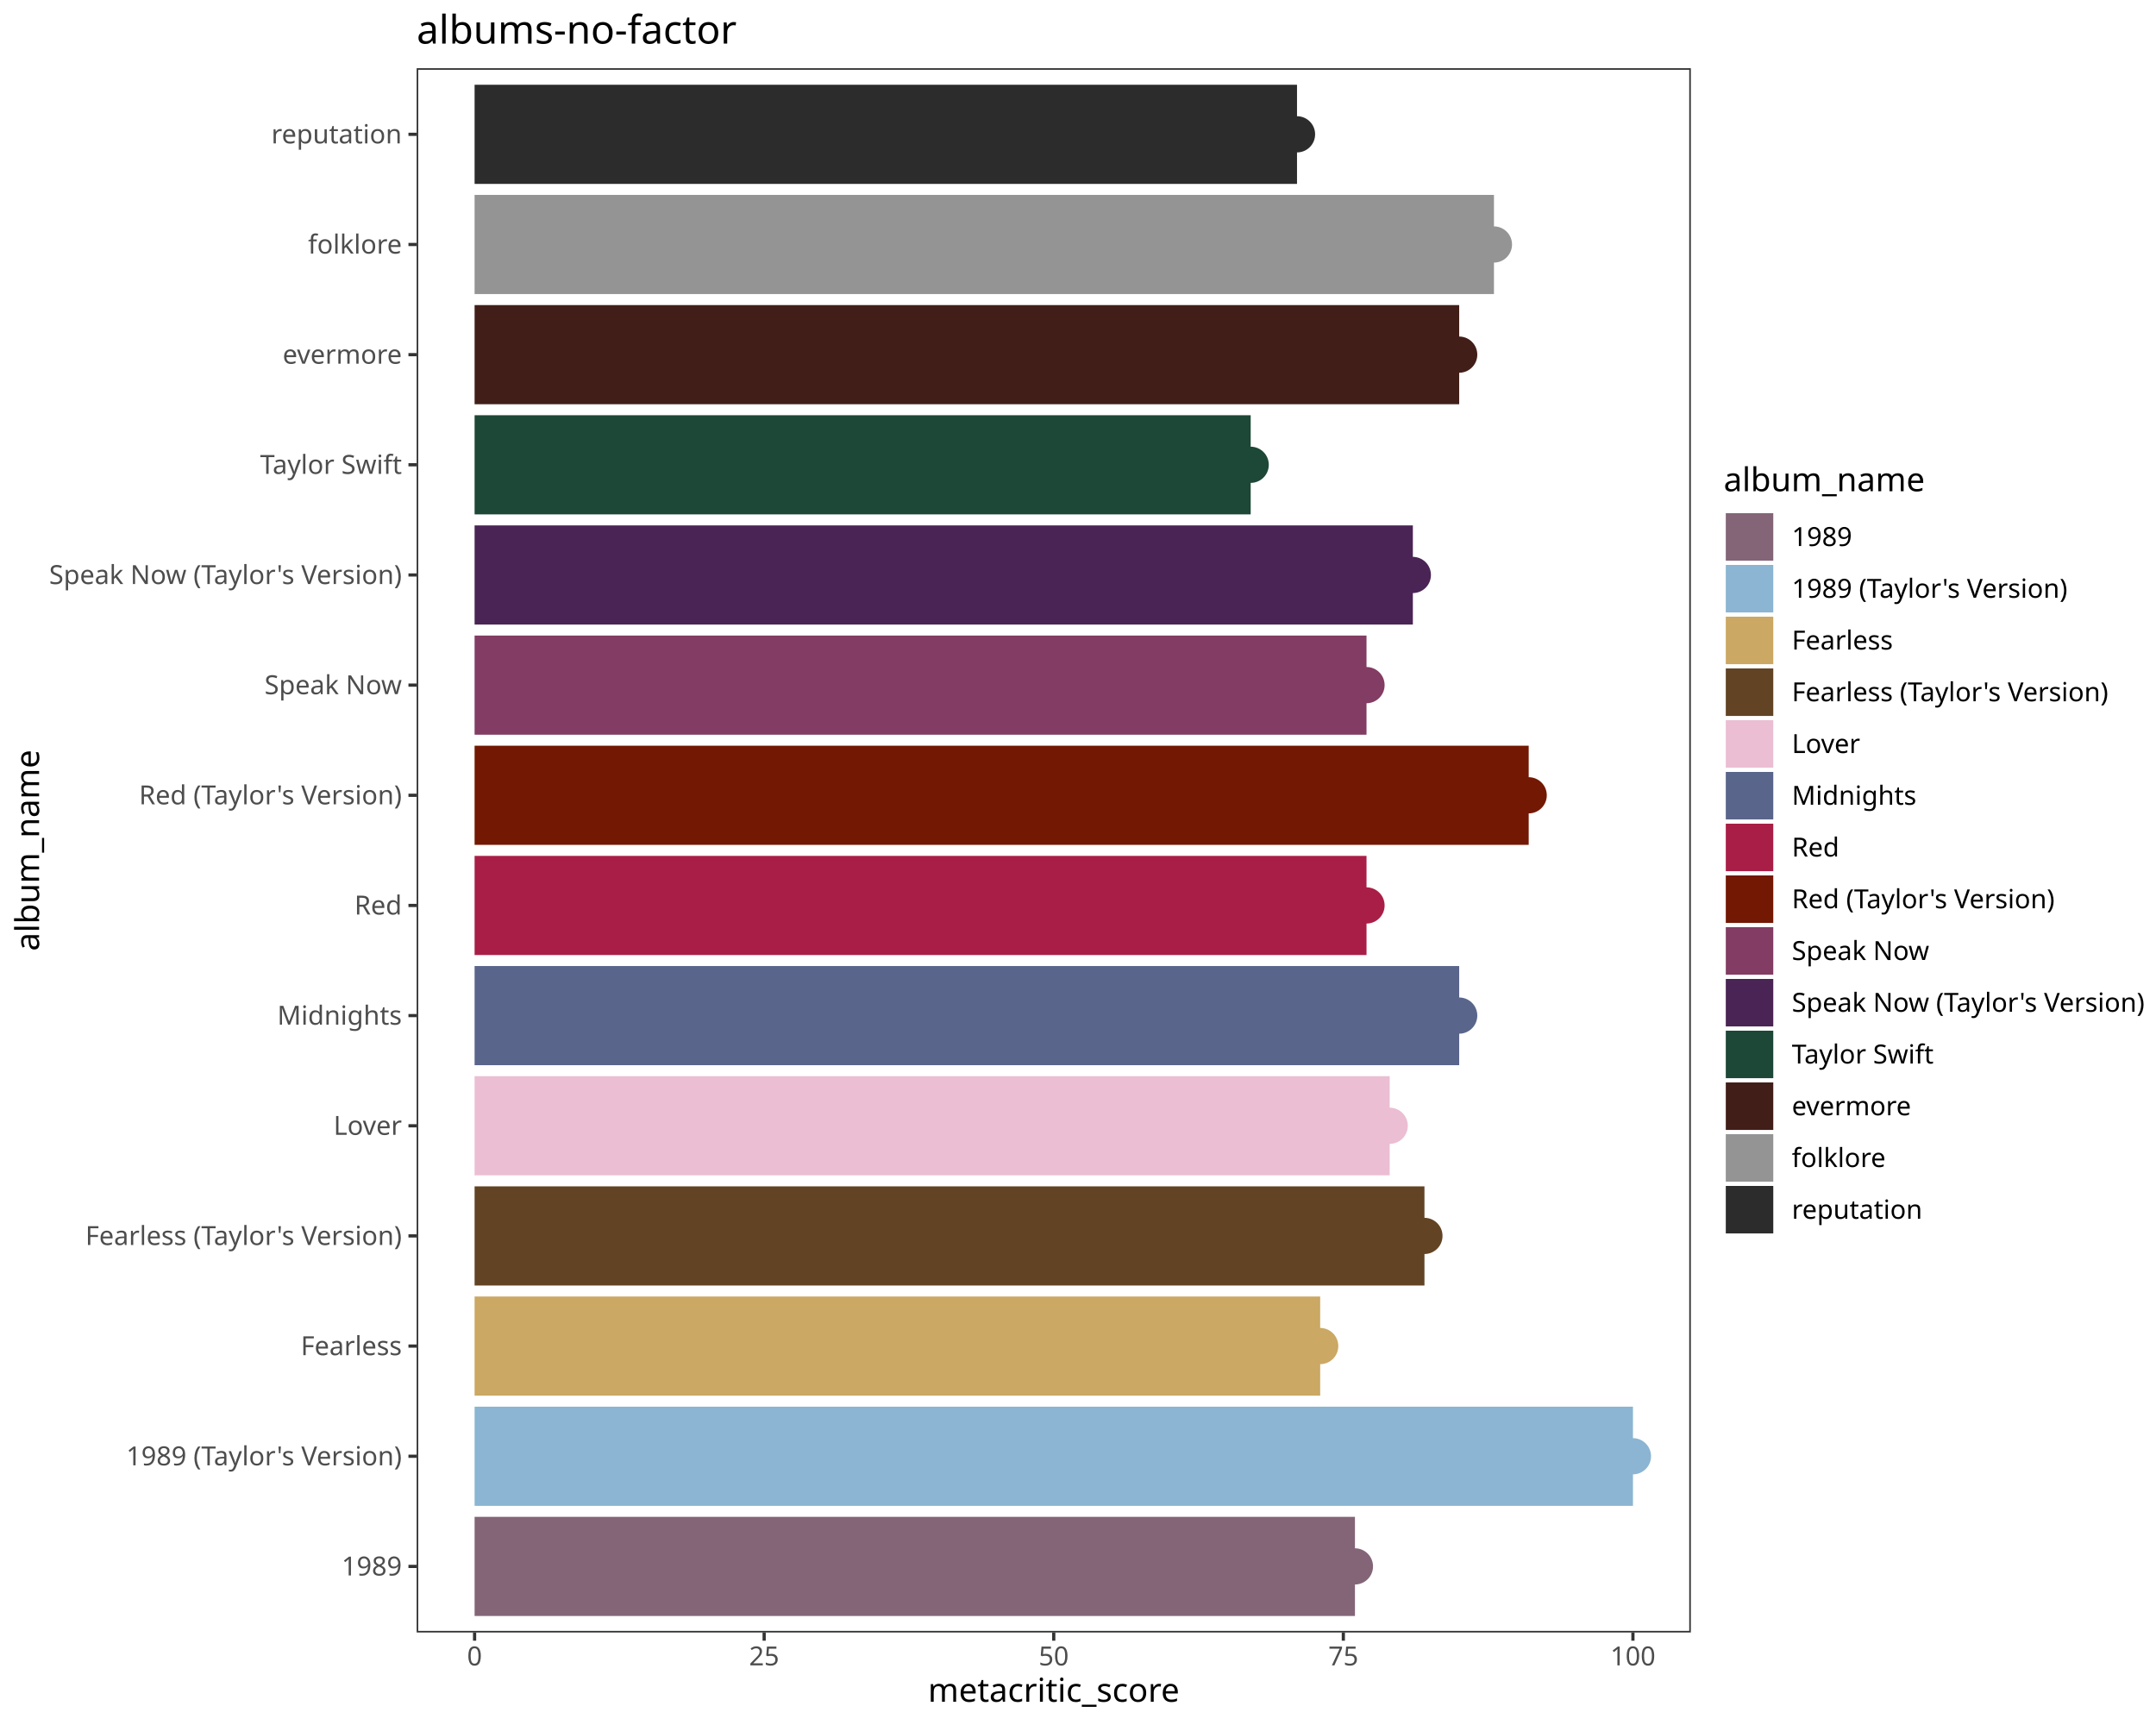
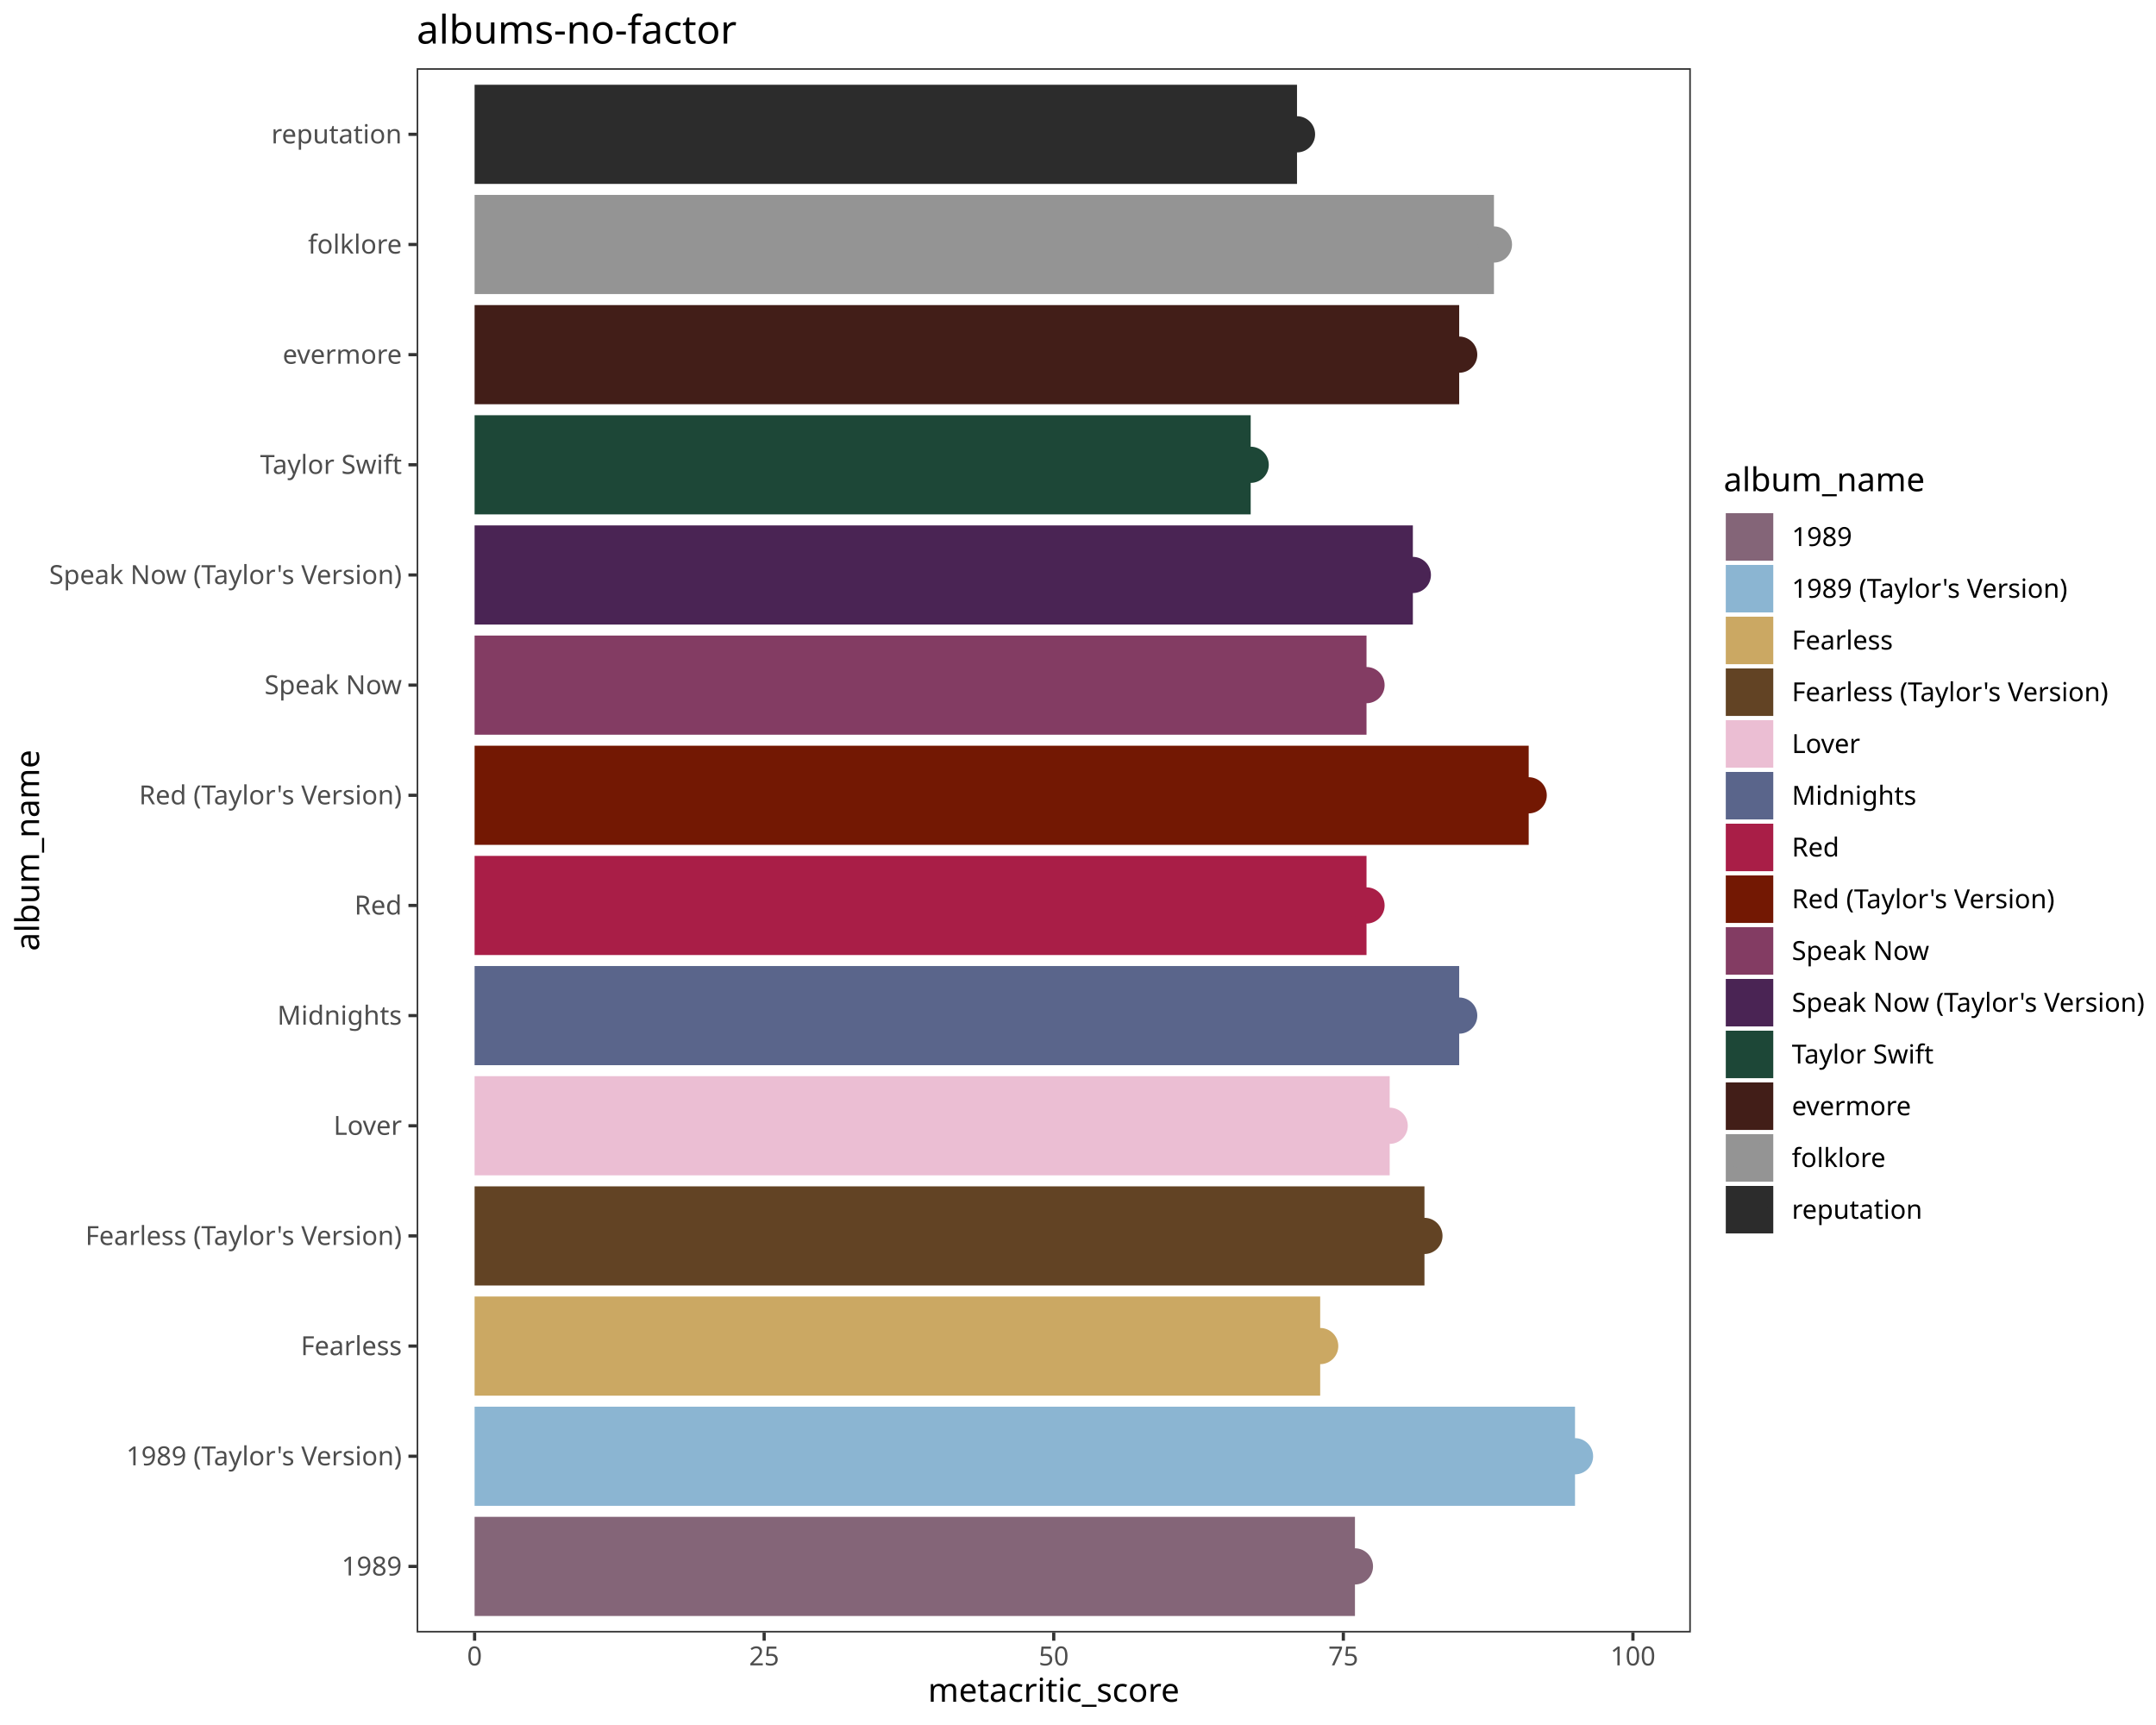
<svg xmlns="http://www.w3.org/2000/svg" class="svglite" data-engine-version="2.0" width="720.00pt" height="576.00pt" viewBox="0 0 720.00 576.00">
  <defs>
    <style type="text/css">
    .svglite line, .svglite polyline, .svglite polygon, .svglite path, .svglite rect, .svglite circle {
      fill: none;
      stroke: #000000;
      stroke-linecap: round;
      stroke-linejoin: round;
      stroke-miterlimit: 10.00;
    }
  </style>
  </defs>
  <rect width="100%" height="100%" style="stroke: none; fill: #FFFFFF;" />
  <defs>
    <clipPath id="cpMC4wMHw3MjAuMDB8MC4wMHw1NzYuMDA=">
      <rect x="0.00" y="0.00" width="720.00" height="576.00" />
    </clipPath>
  </defs>
  <g clip-path="url(#cpMC4wMHw3MjAuMDB8MC4wMHw1NzYuMDA=)">
    <rect x="0.00" y="0.00" width="720.00" height="576.00" style="stroke-width: 1.07; stroke: #FFFFFF; fill: #FFFFFF;" />
  </g>
  <defs>
    <clipPath id="cpMTM5LjE0fDU2NC42NnwyMi43OHw1NDUuMTE=">
      <rect x="139.14" y="22.78" width="425.52" height="522.33" />
    </clipPath>
  </defs>
  <g clip-path="url(#cpMTM5LjE0fDU2NC42NnwyMi43OHw1NDUuMTE=)">
    <rect x="139.14" y="22.78" width="425.52" height="522.33" style="stroke-width: 1.07; stroke: none; fill: #FFFFFF;" />
    <rect x="158.49" y="138.65" width="259.18" height="33.11" style="stroke-width: 1.07; stroke: none; stroke-linecap: butt; stroke-linejoin: miter; fill: #1D4737;" />
    <rect x="158.49" y="432.92" width="282.39" height="33.11" style="stroke-width: 1.07; stroke: none; stroke-linecap: butt; stroke-linejoin: miter; fill: #CBA863;" />
    <rect x="158.49" y="212.22" width="297.86" height="33.11" style="stroke-width: 1.07; stroke: none; stroke-linecap: butt; stroke-linejoin: miter; fill: #833C63;" />
    <rect x="158.49" y="285.79" width="297.86" height="33.11" style="stroke-width: 1.07; stroke: none; stroke-linecap: butt; stroke-linejoin: miter; fill: #A91E47;" />
    <rect x="158.49" y="506.49" width="294.00" height="33.11" style="stroke-width: 1.07; stroke: none; stroke-linecap: butt; stroke-linejoin: miter; fill: #846578;" />
    <rect x="158.49" y="28.30" width="274.65" height="33.11" style="stroke-width: 1.07; stroke: none; stroke-linecap: butt; stroke-linejoin: miter; fill: #2C2C2C;" />
    <rect x="158.49" y="359.35" width="305.60" height="33.11" style="stroke-width: 1.07; stroke: none; stroke-linecap: butt; stroke-linejoin: miter; fill: #EBBED3;" />
    <rect x="158.49" y="65.08" width="340.42" height="33.11" style="stroke-width: 1.07; stroke: none; stroke-linecap: butt; stroke-linejoin: miter; fill: #949494;" />
    <rect x="158.49" y="101.87" width="328.81" height="33.11" style="stroke-width: 1.07; stroke: none; stroke-linecap: butt; stroke-linejoin: miter; fill: #421E18;" />
    <rect x="158.49" y="396.14" width="317.21" height="33.11" style="stroke-width: 1.07; stroke: none; stroke-linecap: butt; stroke-linejoin: miter; fill: #624324;" />
    <rect x="158.49" y="249.00" width="352.02" height="33.11" style="stroke-width: 1.07; stroke: none; stroke-linecap: butt; stroke-linejoin: miter; fill: #731803;" />
    <rect x="158.49" y="322.57" width="328.81" height="33.11" style="stroke-width: 1.07; stroke: none; stroke-linecap: butt; stroke-linejoin: miter; fill: #5A658B;" />
    <rect x="158.49" y="175.44" width="313.34" height="33.11" style="stroke-width: 1.07; stroke: none; stroke-linecap: butt; stroke-linejoin: miter; fill: #4A2454;" />
-     <rect x="158.49" y="469.71" width="386.84" height="33.11" style="stroke-width: 1.07; stroke: none; stroke-linecap: butt; stroke-linejoin: miter; fill: #8BB5D2;" />
+     <rect x="158.49" y="469.71" width="367.49" height="33.11" style="stroke-width: 1.07; stroke: none; stroke-linecap: butt; stroke-linejoin: miter; fill: #8BB5D2;" />
    <circle cx="417.67" cy="155.20" r="5.69" style="stroke-width: 0.71; stroke: #1D4737; fill: #1D4737;" />
    <circle cx="440.88" cy="449.47" r="5.69" style="stroke-width: 0.71; stroke: #CBA863; fill: #CBA863;" />
    <circle cx="456.35" cy="228.77" r="5.69" style="stroke-width: 0.71; stroke: #833C63; fill: #833C63;" />
    <circle cx="456.35" cy="302.34" r="5.69" style="stroke-width: 0.71; stroke: #A91E47; fill: #A91E47;" />
    <circle cx="452.48" cy="523.04" r="5.69" style="stroke-width: 0.71; stroke: #846578; fill: #846578;" />
    <circle cx="433.14" cy="44.85" r="5.69" style="stroke-width: 0.71; stroke: #2C2C2C; fill: #2C2C2C;" />
    <circle cx="464.09" cy="375.91" r="5.69" style="stroke-width: 0.71; stroke: #EBBED3; fill: #EBBED3;" />
    <circle cx="498.90" cy="81.64" r="5.69" style="stroke-width: 0.71; stroke: #949494; fill: #949494;" />
    <circle cx="487.30" cy="118.42" r="5.69" style="stroke-width: 0.71; stroke: #421E18; fill: #421E18;" />
    <circle cx="475.69" cy="412.69" r="5.69" style="stroke-width: 0.71; stroke: #624324; fill: #624324;" />
    <circle cx="510.51" cy="265.56" r="5.69" style="stroke-width: 0.71; stroke: #731803; fill: #731803;" />
    <circle cx="487.30" cy="339.12" r="5.69" style="stroke-width: 0.71; stroke: #5A658B; fill: #5A658B;" />
    <circle cx="471.82" cy="191.99" r="5.69" style="stroke-width: 0.71; stroke: #4A2454; fill: #4A2454;" />
-     <circle cx="545.32" cy="486.26" r="5.69" style="stroke-width: 0.71; stroke: #8BB5D2; fill: #8BB5D2;" />
+     <circle cx="525.98" cy="486.26" r="5.69" style="stroke-width: 0.71; stroke: #8BB5D2; fill: #8BB5D2;" />
    <rect x="139.14" y="22.78" width="425.52" height="522.33" style="stroke-width: 1.07; stroke: #333333;" />
  </g>
  <g clip-path="url(#cpMC4wMHw3MjAuMDB8MC4wMHw1NzYuMDA=)">
    <text x="134.21" y="526.07" text-anchor="end" style="font-size: 8.80px; fill: #4D4D4D; font-family: sans;" textLength="19.58px" lengthAdjust="spacingAndGlyphs">1989</text>
    <text x="134.21" y="489.29" text-anchor="end" style="font-size: 8.80px; fill: #4D4D4D; font-family: sans;" textLength="90.71px" lengthAdjust="spacingAndGlyphs">1989 (Taylor's Version)</text>
    <text x="134.21" y="452.50" text-anchor="end" style="font-size: 8.80px; fill: #4D4D4D; font-family: sans;" textLength="33.75px" lengthAdjust="spacingAndGlyphs">Fearless</text>
    <text x="134.21" y="415.72" text-anchor="end" style="font-size: 8.80px; fill: #4D4D4D; font-family: sans;" textLength="104.88px" lengthAdjust="spacingAndGlyphs">Fearless (Taylor's Version)</text>
    <text x="134.21" y="378.94" text-anchor="end" style="font-size: 8.80px; fill: #4D4D4D; font-family: sans;" textLength="22.02px" lengthAdjust="spacingAndGlyphs">Lover</text>
    <text x="134.21" y="342.15" text-anchor="end" style="font-size: 8.80px; fill: #4D4D4D; font-family: sans;" textLength="37.67px" lengthAdjust="spacingAndGlyphs">Midnights</text>
    <text x="134.21" y="305.37" text-anchor="end" style="font-size: 8.80px; fill: #4D4D4D; font-family: sans;" textLength="16.15px" lengthAdjust="spacingAndGlyphs">Red</text>
    <text x="134.21" y="268.58" text-anchor="end" style="font-size: 8.80px; fill: #4D4D4D; font-family: sans;" textLength="87.27px" lengthAdjust="spacingAndGlyphs">Red (Taylor's Version)</text>
    <text x="134.21" y="231.80" text-anchor="end" style="font-size: 8.80px; fill: #4D4D4D; font-family: sans;" textLength="45.01px" lengthAdjust="spacingAndGlyphs">Speak Now</text>
    <text x="134.21" y="195.02" text-anchor="end" style="font-size: 8.80px; fill: #4D4D4D; font-family: sans;" textLength="116.14px" lengthAdjust="spacingAndGlyphs">Speak Now (Taylor's Version)</text>
    <text x="134.21" y="158.23" text-anchor="end" style="font-size: 8.80px; fill: #4D4D4D; font-family: sans;" textLength="45.97px" lengthAdjust="spacingAndGlyphs">Taylor Swift</text>
    <text x="134.21" y="121.45" text-anchor="end" style="font-size: 8.80px; fill: #4D4D4D; font-family: sans;" textLength="37.18px" lengthAdjust="spacingAndGlyphs">evermore</text>
    <text x="134.21" y="84.67" text-anchor="end" style="font-size: 8.80px; fill: #4D4D4D; font-family: sans;" textLength="28.37px" lengthAdjust="spacingAndGlyphs">folklore</text>
    <text x="134.21" y="47.88" text-anchor="end" style="font-size: 8.80px; fill: #4D4D4D; font-family: sans;" textLength="39.14px" lengthAdjust="spacingAndGlyphs">reputation</text>
    <polyline points="136.40,523.04 139.14,523.04 " style="stroke-width: 1.07; stroke: #333333; stroke-linecap: butt;" />
    <polyline points="136.40,486.26 139.14,486.26 " style="stroke-width: 1.07; stroke: #333333; stroke-linecap: butt;" />
    <polyline points="136.40,449.47 139.14,449.47 " style="stroke-width: 1.07; stroke: #333333; stroke-linecap: butt;" />
    <polyline points="136.40,412.69 139.14,412.69 " style="stroke-width: 1.07; stroke: #333333; stroke-linecap: butt;" />
    <polyline points="136.40,375.91 139.14,375.91 " style="stroke-width: 1.07; stroke: #333333; stroke-linecap: butt;" />
    <polyline points="136.40,339.12 139.14,339.12 " style="stroke-width: 1.07; stroke: #333333; stroke-linecap: butt;" />
    <polyline points="136.40,302.34 139.14,302.34 " style="stroke-width: 1.07; stroke: #333333; stroke-linecap: butt;" />
    <polyline points="136.40,265.56 139.14,265.56 " style="stroke-width: 1.07; stroke: #333333; stroke-linecap: butt;" />
    <polyline points="136.40,228.77 139.14,228.77 " style="stroke-width: 1.07; stroke: #333333; stroke-linecap: butt;" />
    <polyline points="136.40,191.99 139.14,191.99 " style="stroke-width: 1.07; stroke: #333333; stroke-linecap: butt;" />
    <polyline points="136.40,155.20 139.14,155.20 " style="stroke-width: 1.07; stroke: #333333; stroke-linecap: butt;" />
    <polyline points="136.40,118.42 139.14,118.42 " style="stroke-width: 1.07; stroke: #333333; stroke-linecap: butt;" />
    <polyline points="136.40,81.64 139.14,81.64 " style="stroke-width: 1.07; stroke: #333333; stroke-linecap: butt;" />
    <polyline points="136.40,44.85 139.14,44.85 " style="stroke-width: 1.07; stroke: #333333; stroke-linecap: butt;" />
    <polyline points="158.49,547.85 158.49,545.11 " style="stroke-width: 1.07; stroke: #333333; stroke-linecap: butt;" />
    <polyline points="255.19,547.85 255.19,545.11 " style="stroke-width: 1.07; stroke: #333333; stroke-linecap: butt;" />
    <polyline points="351.90,547.85 351.90,545.11 " style="stroke-width: 1.07; stroke: #333333; stroke-linecap: butt;" />
    <polyline points="448.61,547.85 448.61,545.11 " style="stroke-width: 1.07; stroke: #333333; stroke-linecap: butt;" />
    <polyline points="545.32,547.85 545.32,545.11 " style="stroke-width: 1.07; stroke: #333333; stroke-linecap: butt;" />
    <text x="158.49" y="556.10" text-anchor="middle" style="font-size: 8.80px; fill: #4D4D4D; font-family: sans;" textLength="4.89px" lengthAdjust="spacingAndGlyphs">0</text>
    <text x="255.19" y="556.10" text-anchor="middle" style="font-size: 8.80px; fill: #4D4D4D; font-family: sans;" textLength="9.79px" lengthAdjust="spacingAndGlyphs">25</text>
    <text x="351.90" y="556.10" text-anchor="middle" style="font-size: 8.80px; fill: #4D4D4D; font-family: sans;" textLength="9.79px" lengthAdjust="spacingAndGlyphs">50</text>
    <text x="448.61" y="556.10" text-anchor="middle" style="font-size: 8.80px; fill: #4D4D4D; font-family: sans;" textLength="9.79px" lengthAdjust="spacingAndGlyphs">75</text>
    <text x="545.32" y="556.10" text-anchor="middle" style="font-size: 8.80px; fill: #4D4D4D; font-family: sans;" textLength="14.68px" lengthAdjust="spacingAndGlyphs">100</text>
    <text x="351.90" y="568.24" text-anchor="middle" style="font-size: 11.00px; font-family: sans;" textLength="80.10px" lengthAdjust="spacingAndGlyphs">metacritic_score</text>
    <text transform="translate(13.05,283.95) rotate(-90)" text-anchor="middle" style="font-size: 11.00px; font-family: sans;" textLength="63.60px" lengthAdjust="spacingAndGlyphs">album_name</text>
    <rect x="575.62" y="155.32" width="138.90" height="257.25" style="stroke-width: 1.07; stroke: none; fill: #FFFFFF;" />
    <text x="575.62" y="164.03" style="font-size: 11.00px; font-family: sans;" textLength="63.60px" lengthAdjust="spacingAndGlyphs">album_name</text>
    <rect x="575.62" y="170.65" width="17.28" height="17.28" style="stroke-width: 1.07; stroke: none; fill: #FFFFFF;" />
    <rect x="576.33" y="171.36" width="15.86" height="15.86" style="stroke-width: 1.07; stroke: none; stroke-linecap: butt; stroke-linejoin: miter; fill: #846578;" />
    <circle cx="584.26" cy="179.29" r="5.69" style="stroke-width: 0.71; stroke: #846578; fill: #846578;" />
    <rect x="575.62" y="187.93" width="17.28" height="17.28" style="stroke-width: 1.07; stroke: none; fill: #FFFFFF;" />
    <rect x="576.33" y="188.64" width="15.86" height="15.86" style="stroke-width: 1.07; stroke: none; stroke-linecap: butt; stroke-linejoin: miter; fill: #8BB5D2;" />
    <circle cx="584.26" cy="196.57" r="5.69" style="stroke-width: 0.71; stroke: #8BB5D2; fill: #8BB5D2;" />
    <rect x="575.62" y="205.21" width="17.28" height="17.28" style="stroke-width: 1.07; stroke: none; fill: #FFFFFF;" />
    <rect x="576.33" y="205.92" width="15.86" height="15.86" style="stroke-width: 1.07; stroke: none; stroke-linecap: butt; stroke-linejoin: miter; fill: #CBA863;" />
    <circle cx="584.26" cy="213.85" r="5.69" style="stroke-width: 0.71; stroke: #CBA863; fill: #CBA863;" />
    <rect x="575.62" y="222.49" width="17.28" height="17.28" style="stroke-width: 1.07; stroke: none; fill: #FFFFFF;" />
    <rect x="576.33" y="223.20" width="15.86" height="15.86" style="stroke-width: 1.07; stroke: none; stroke-linecap: butt; stroke-linejoin: miter; fill: #624324;" />
    <circle cx="584.26" cy="231.13" r="5.69" style="stroke-width: 0.71; stroke: #624324; fill: #624324;" />
    <rect x="575.62" y="239.77" width="17.28" height="17.28" style="stroke-width: 1.07; stroke: none; fill: #FFFFFF;" />
    <rect x="576.33" y="240.48" width="15.86" height="15.86" style="stroke-width: 1.07; stroke: none; stroke-linecap: butt; stroke-linejoin: miter; fill: #EBBED3;" />
    <circle cx="584.26" cy="248.41" r="5.69" style="stroke-width: 0.71; stroke: #EBBED3; fill: #EBBED3;" />
    <rect x="575.62" y="257.05" width="17.28" height="17.28" style="stroke-width: 1.07; stroke: none; fill: #FFFFFF;" />
    <rect x="576.33" y="257.76" width="15.86" height="15.86" style="stroke-width: 1.07; stroke: none; stroke-linecap: butt; stroke-linejoin: miter; fill: #5A658B;" />
    <circle cx="584.26" cy="265.69" r="5.69" style="stroke-width: 0.71; stroke: #5A658B; fill: #5A658B;" />
    <rect x="575.62" y="274.33" width="17.28" height="17.28" style="stroke-width: 1.07; stroke: none; fill: #FFFFFF;" />
    <rect x="576.33" y="275.04" width="15.86" height="15.86" style="stroke-width: 1.07; stroke: none; stroke-linecap: butt; stroke-linejoin: miter; fill: #A91E47;" />
    <circle cx="584.26" cy="282.97" r="5.69" style="stroke-width: 0.71; stroke: #A91E47; fill: #A91E47;" />
    <rect x="575.62" y="291.61" width="17.28" height="17.28" style="stroke-width: 1.07; stroke: none; fill: #FFFFFF;" />
    <rect x="576.33" y="292.32" width="15.86" height="15.86" style="stroke-width: 1.07; stroke: none; stroke-linecap: butt; stroke-linejoin: miter; fill: #731803;" />
    <circle cx="584.26" cy="300.25" r="5.69" style="stroke-width: 0.71; stroke: #731803; fill: #731803;" />
    <rect x="575.62" y="308.89" width="17.28" height="17.28" style="stroke-width: 1.07; stroke: none; fill: #FFFFFF;" />
    <rect x="576.33" y="309.60" width="15.86" height="15.86" style="stroke-width: 1.07; stroke: none; stroke-linecap: butt; stroke-linejoin: miter; fill: #833C63;" />
    <circle cx="584.26" cy="317.53" r="5.69" style="stroke-width: 0.71; stroke: #833C63; fill: #833C63;" />
    <rect x="575.62" y="326.17" width="17.28" height="17.28" style="stroke-width: 1.07; stroke: none; fill: #FFFFFF;" />
    <rect x="576.33" y="326.88" width="15.86" height="15.86" style="stroke-width: 1.07; stroke: none; stroke-linecap: butt; stroke-linejoin: miter; fill: #4A2454;" />
    <circle cx="584.26" cy="334.81" r="5.69" style="stroke-width: 0.71; stroke: #4A2454; fill: #4A2454;" />
    <rect x="575.62" y="343.45" width="17.28" height="17.28" style="stroke-width: 1.07; stroke: none; fill: #FFFFFF;" />
    <rect x="576.33" y="344.16" width="15.86" height="15.86" style="stroke-width: 1.07; stroke: none; stroke-linecap: butt; stroke-linejoin: miter; fill: #1D4737;" />
    <circle cx="584.26" cy="352.09" r="5.69" style="stroke-width: 0.71; stroke: #1D4737; fill: #1D4737;" />
    <rect x="575.62" y="360.73" width="17.28" height="17.28" style="stroke-width: 1.07; stroke: none; fill: #FFFFFF;" />
    <rect x="576.33" y="361.44" width="15.86" height="15.86" style="stroke-width: 1.07; stroke: none; stroke-linecap: butt; stroke-linejoin: miter; fill: #421E18;" />
    <circle cx="584.26" cy="369.37" r="5.69" style="stroke-width: 0.71; stroke: #421E18; fill: #421E18;" />
    <rect x="575.62" y="378.01" width="17.28" height="17.28" style="stroke-width: 1.07; stroke: none; fill: #FFFFFF;" />
    <rect x="576.33" y="378.72" width="15.86" height="15.86" style="stroke-width: 1.07; stroke: none; stroke-linecap: butt; stroke-linejoin: miter; fill: #949494;" />
    <circle cx="584.26" cy="386.65" r="5.69" style="stroke-width: 0.71; stroke: #949494; fill: #949494;" />
    <rect x="575.62" y="395.29" width="17.28" height="17.28" style="stroke-width: 1.07; stroke: none; fill: #FFFFFF;" />
    <rect x="576.33" y="396.00" width="15.86" height="15.86" style="stroke-width: 1.07; stroke: none; stroke-linecap: butt; stroke-linejoin: miter; fill: #2C2C2C;" />
    <circle cx="584.26" cy="403.93" r="5.69" style="stroke-width: 0.71; stroke: #2C2C2C; fill: #2C2C2C;" />
    <text x="598.38" y="182.32" style="font-size: 8.80px; font-family: sans;" textLength="19.58px" lengthAdjust="spacingAndGlyphs">1989</text>
    <text x="598.38" y="199.60" style="font-size: 8.80px; font-family: sans;" textLength="90.71px" lengthAdjust="spacingAndGlyphs">1989 (Taylor's Version)</text>
    <text x="598.38" y="216.88" style="font-size: 8.80px; font-family: sans;" textLength="33.75px" lengthAdjust="spacingAndGlyphs">Fearless</text>
    <text x="598.38" y="234.16" style="font-size: 8.80px; font-family: sans;" textLength="104.88px" lengthAdjust="spacingAndGlyphs">Fearless (Taylor's Version)</text>
    <text x="598.38" y="251.44" style="font-size: 8.80px; font-family: sans;" textLength="22.02px" lengthAdjust="spacingAndGlyphs">Lover</text>
    <text x="598.38" y="268.72" style="font-size: 8.80px; font-family: sans;" textLength="37.67px" lengthAdjust="spacingAndGlyphs">Midnights</text>
    <text x="598.38" y="286.00" style="font-size: 8.80px; font-family: sans;" textLength="16.15px" lengthAdjust="spacingAndGlyphs">Red</text>
    <text x="598.38" y="303.28" style="font-size: 8.80px; font-family: sans;" textLength="87.27px" lengthAdjust="spacingAndGlyphs">Red (Taylor's Version)</text>
    <text x="598.38" y="320.56" style="font-size: 8.80px; font-family: sans;" textLength="45.01px" lengthAdjust="spacingAndGlyphs">Speak Now</text>
    <text x="598.38" y="337.84" style="font-size: 8.80px; font-family: sans;" textLength="116.14px" lengthAdjust="spacingAndGlyphs">Speak Now (Taylor's Version)</text>
    <text x="598.38" y="355.12" style="font-size: 8.80px; font-family: sans;" textLength="45.97px" lengthAdjust="spacingAndGlyphs">Taylor Swift</text>
    <text x="598.38" y="372.40" style="font-size: 8.80px; font-family: sans;" textLength="37.18px" lengthAdjust="spacingAndGlyphs">evermore</text>
    <text x="598.38" y="389.68" style="font-size: 8.80px; font-family: sans;" textLength="28.37px" lengthAdjust="spacingAndGlyphs">folklore</text>
    <text x="598.38" y="406.96" style="font-size: 8.80px; font-family: sans;" textLength="39.14px" lengthAdjust="spacingAndGlyphs">reputation</text>
    <text x="139.14" y="14.56" style="font-size: 13.20px; font-family: sans;" textLength="99.06px" lengthAdjust="spacingAndGlyphs">albums-no-factor</text>
  </g>
</svg>
